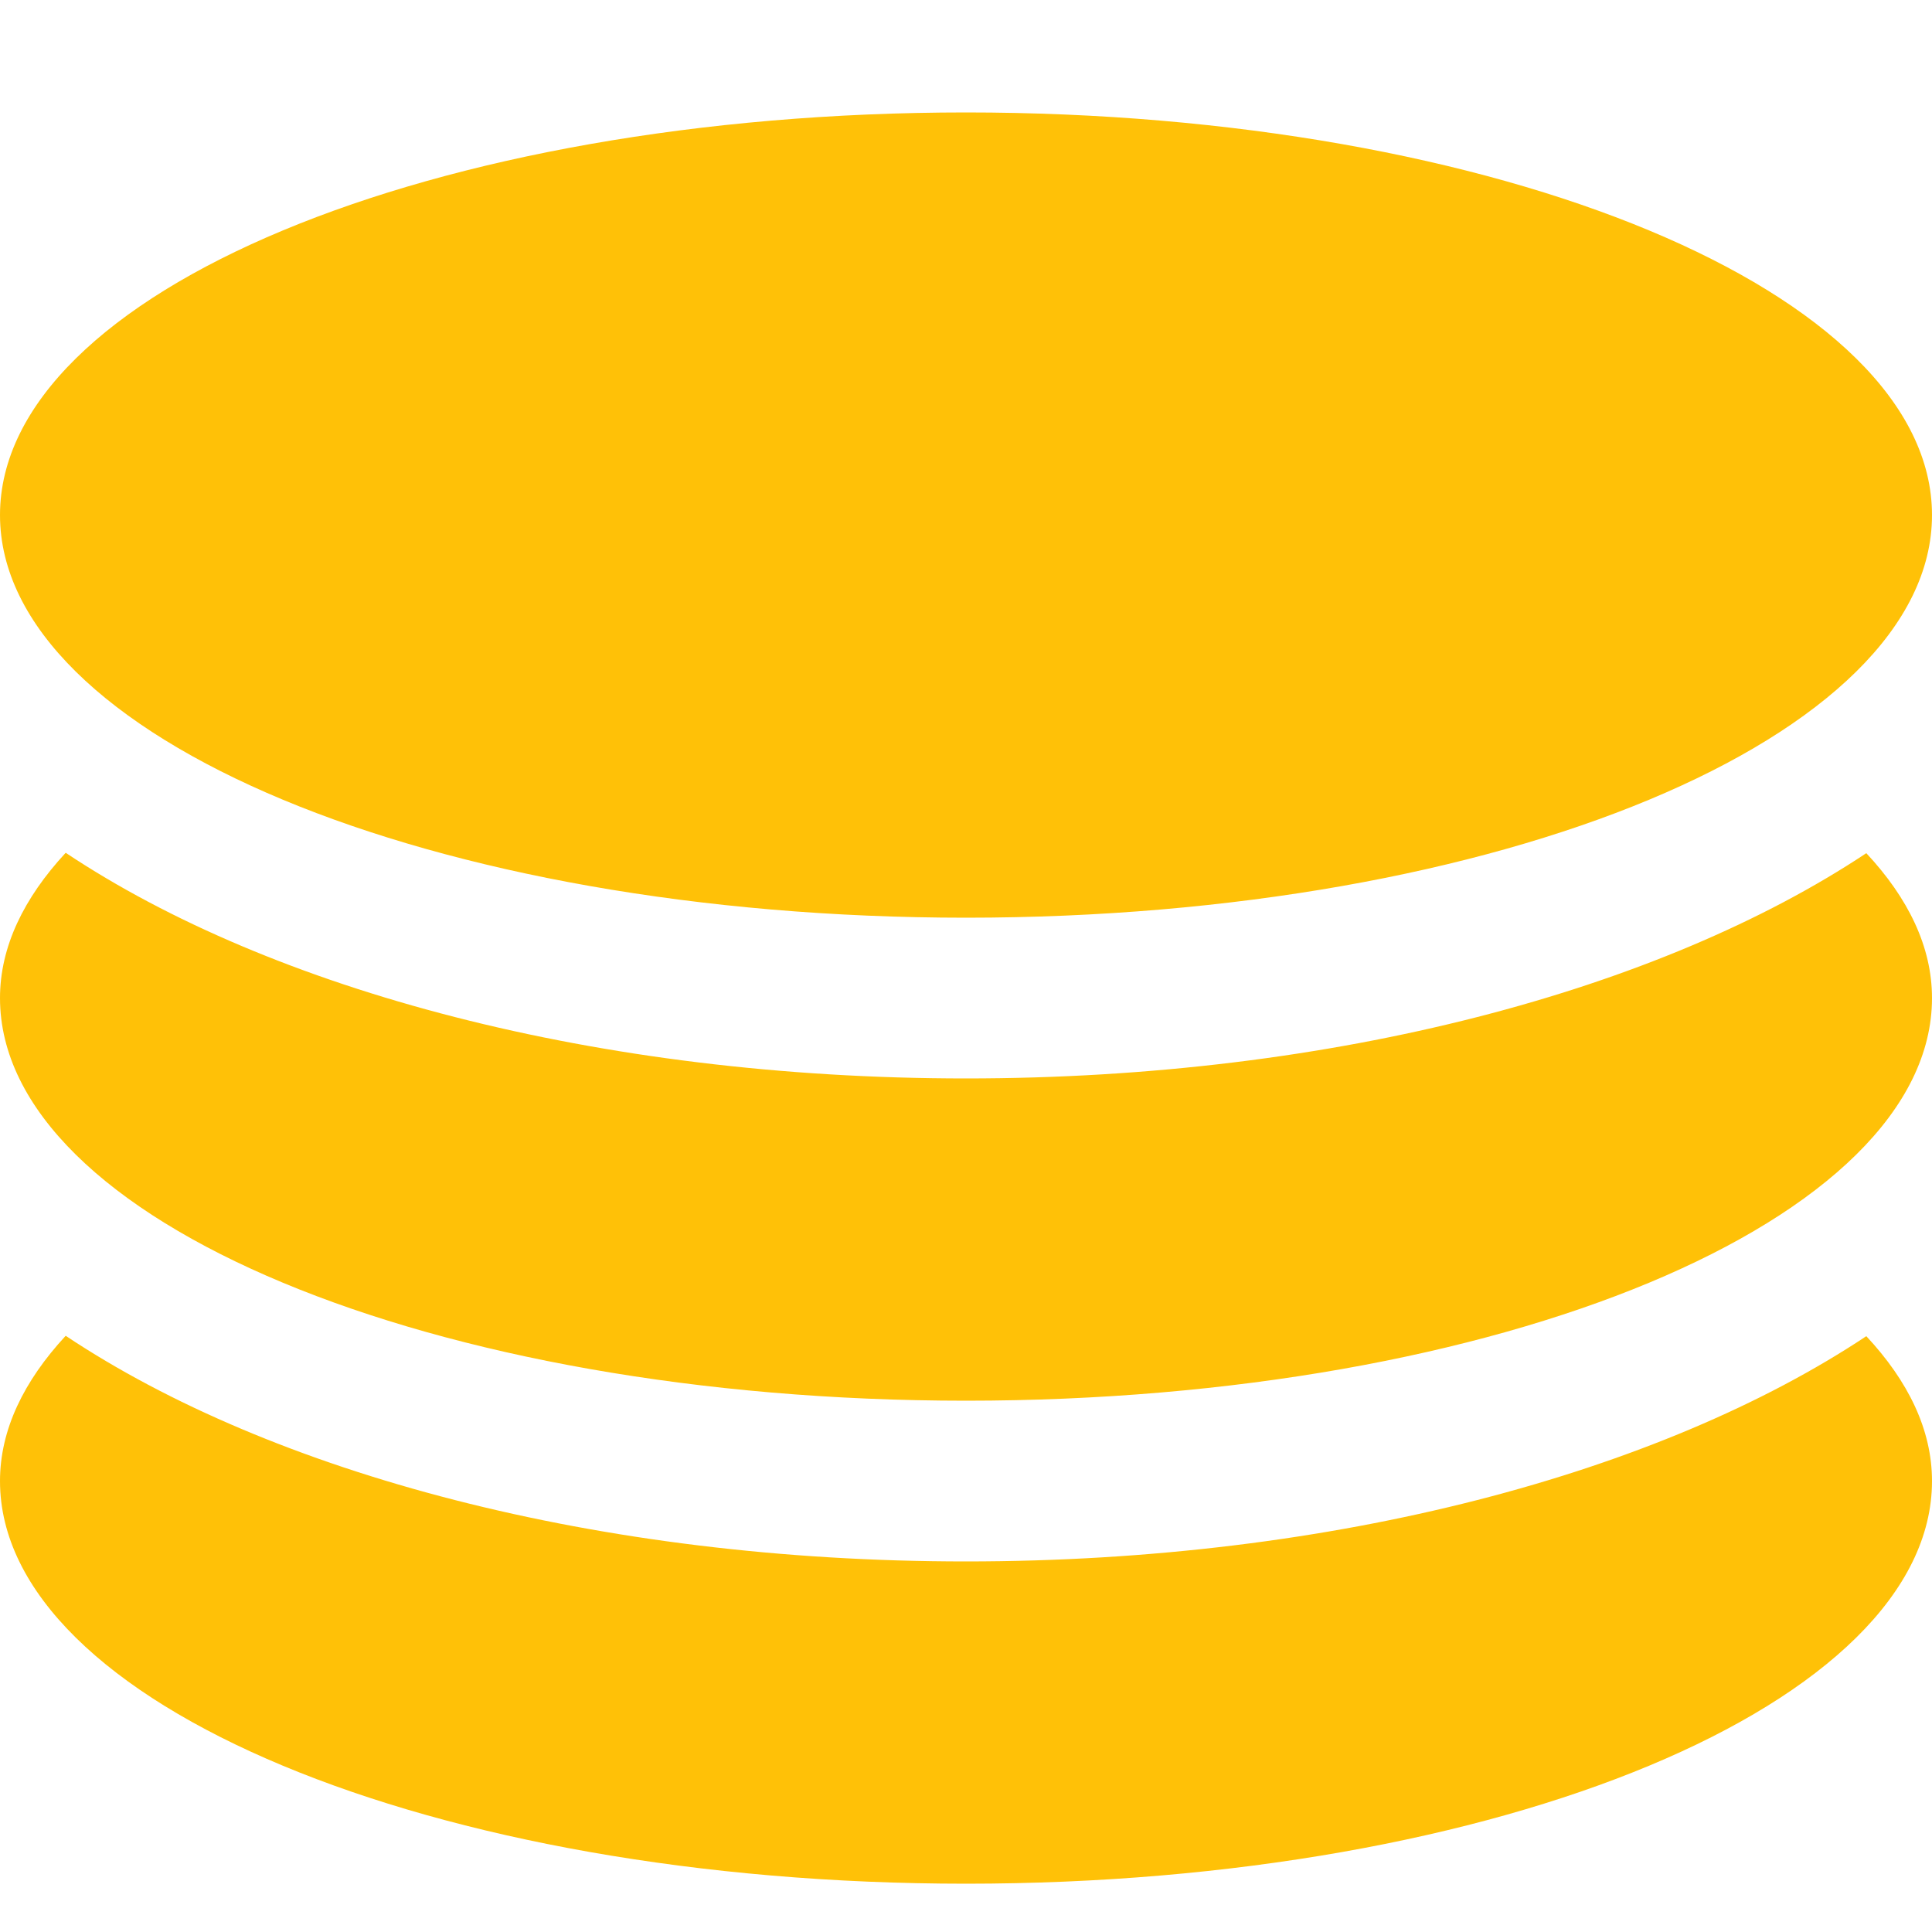
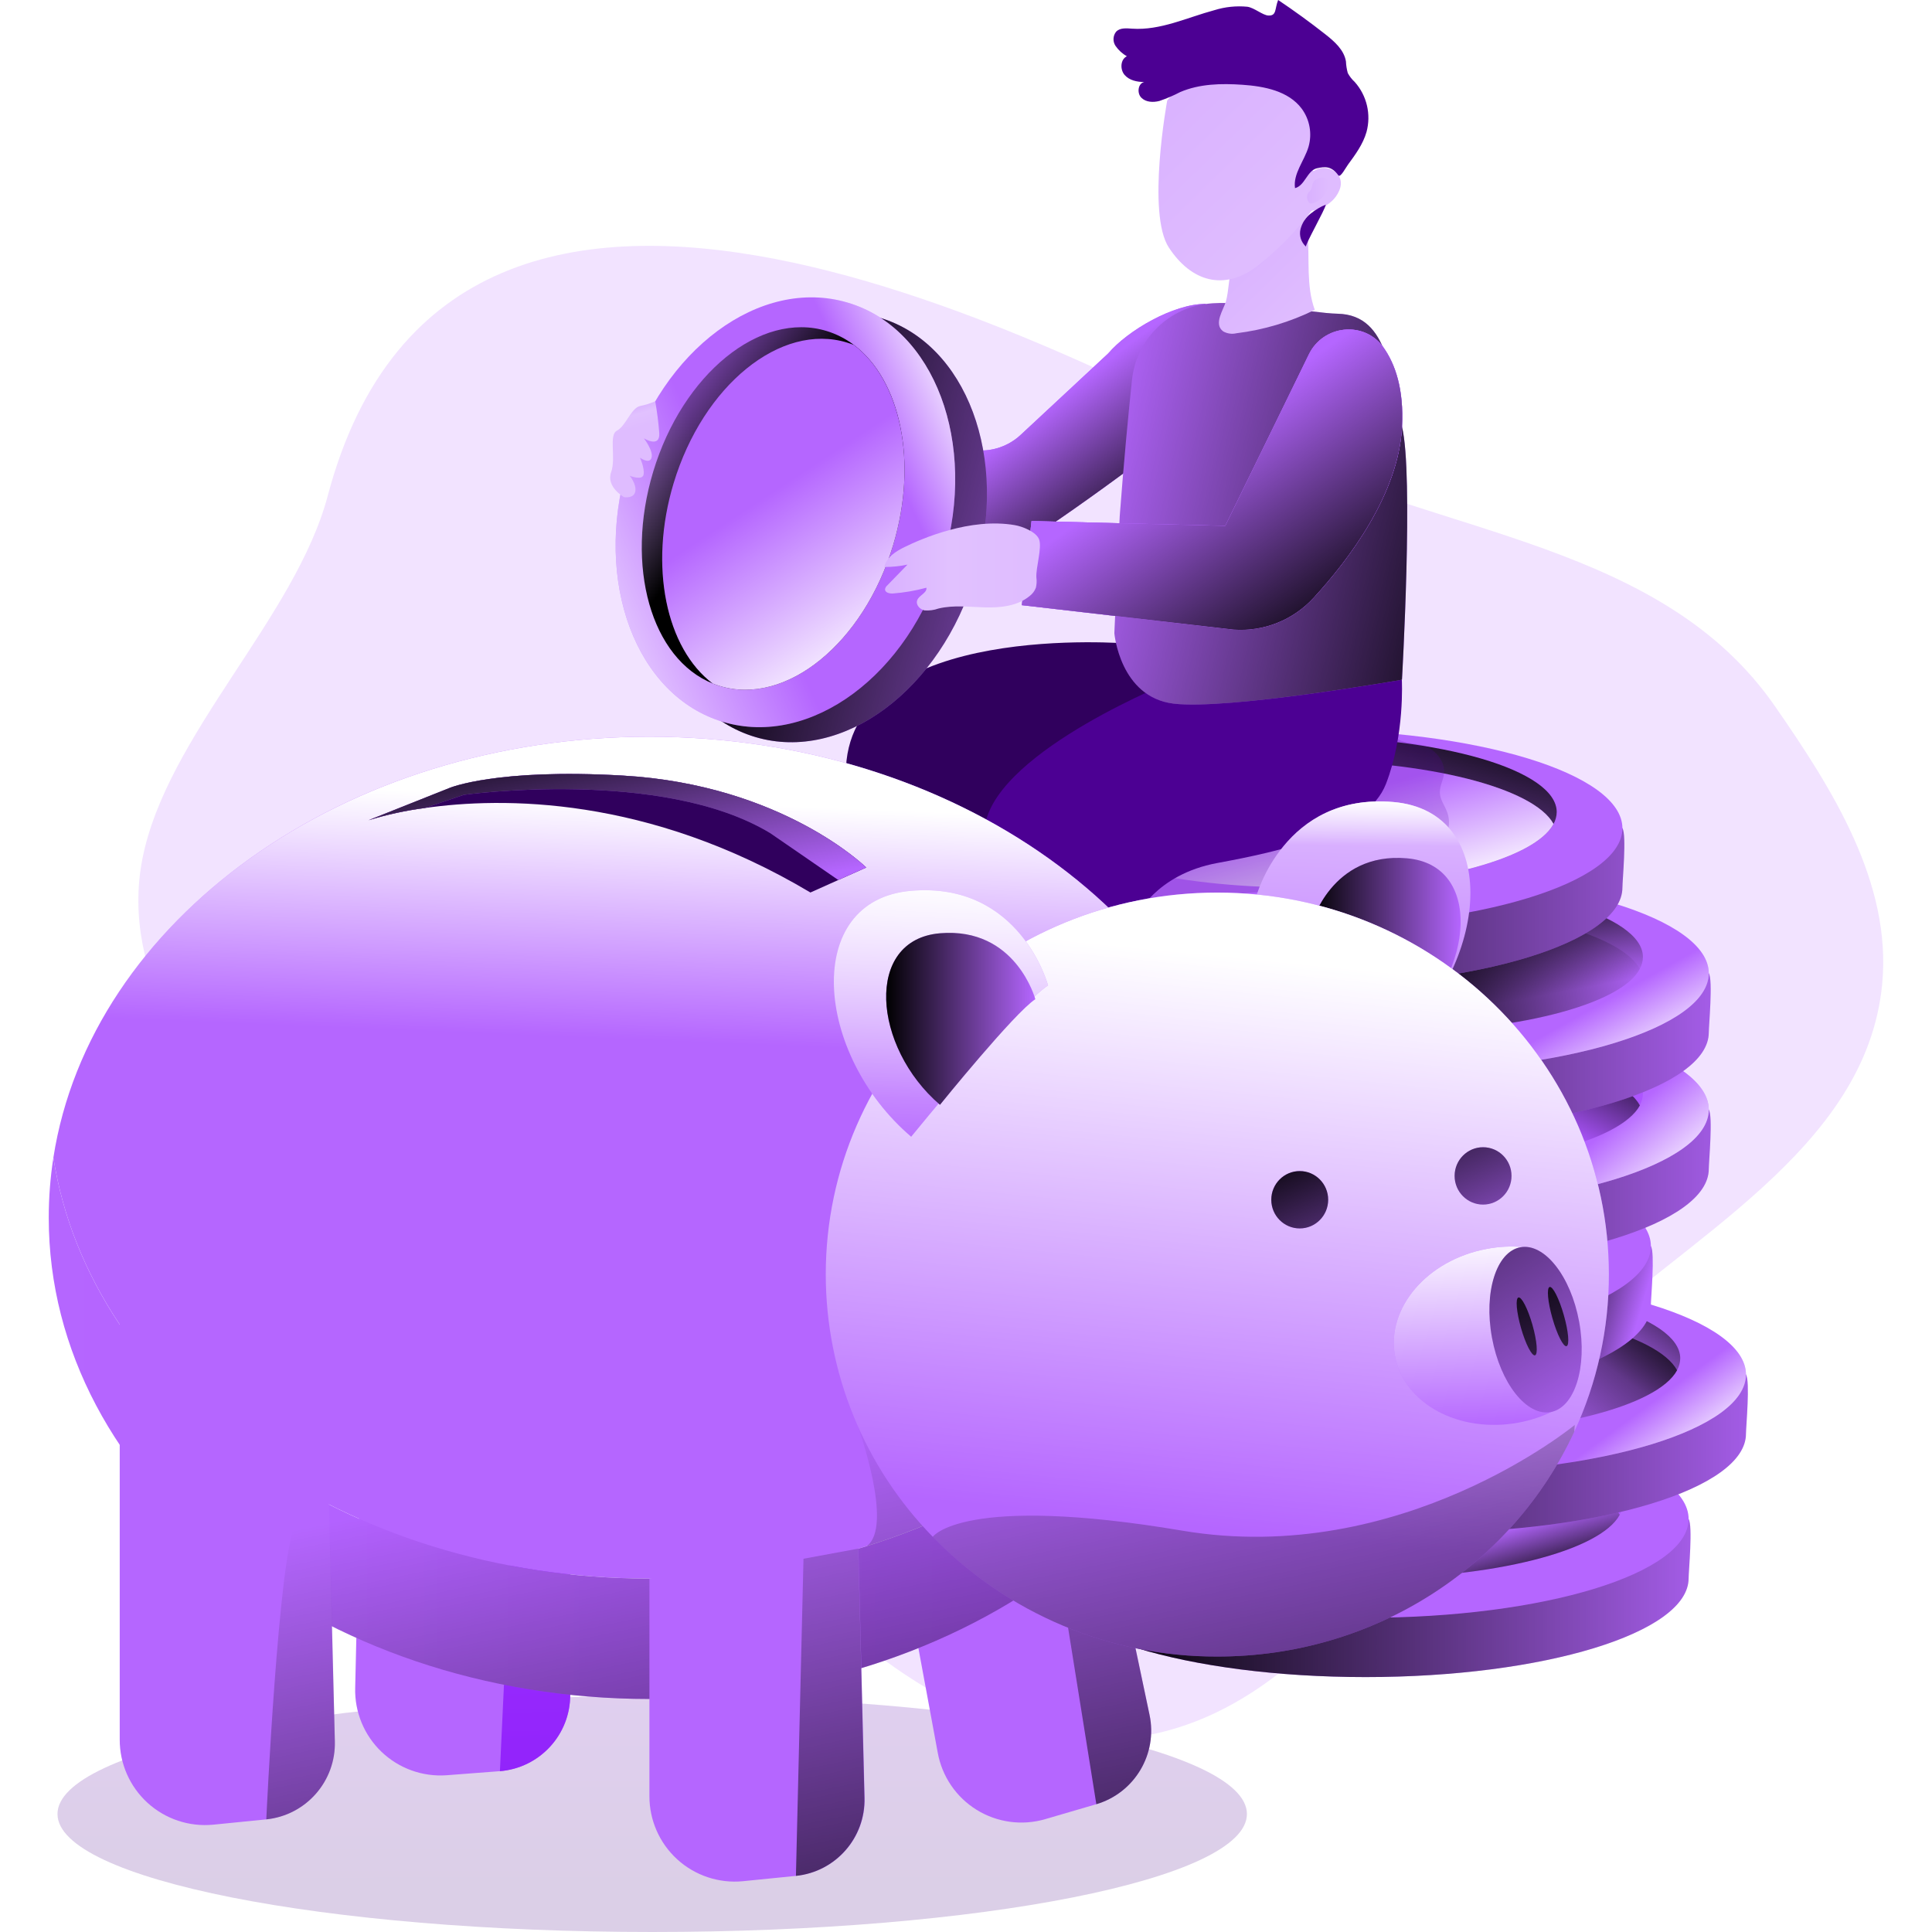
- <svg xmlns="http://www.w3.org/2000/svg" width="25" height="25" viewBox="0 0 25 25" fill="none">
-   <path d="M12.5 11.875C19.404 11.875 25 9.541 25 6.665C25 3.789 19.404 1.455 12.5 1.455C5.596 1.455 0 3.789 0 6.665C0 9.541 5.596 11.875 12.5 11.875ZM12.5 20.205C7.729 20.205 3.511 19.058 0.85 17.285C0.308 17.871 0 18.501 0 19.165C0 22.041 5.596 24.375 12.5 24.375C19.404 24.375 25 22.041 25 19.165C25 18.501 24.692 17.871 24.15 17.29C21.489 19.058 17.27 20.205 12.5 20.205ZM12.5 13.955C7.729 13.955 3.511 12.808 0.85 11.035C0.308 11.621 0 12.251 0 12.915C0 15.791 5.596 18.125 12.5 18.125C19.404 18.125 25 15.791 25 12.915C25 12.251 24.692 11.621 24.15 11.04C21.489 12.808 17.27 13.955 12.5 13.955Z" fill="#FFC107" />
+ <svg xmlns="http://www.w3.org/2000/svg" xmlns:xlink="http://www.w3.org/1999/xlink" id="SvgjsSvg2340" width="360" height="360" version="1.1">
+   <defs id="SvgjsDefs2341" />
+   <g id="SvgjsG2342" transform="matrix(1,0,0,1,0,0)">
+     <svg data-name="Layer 1" viewBox="0 0 566.87 597" width="360" height="360">
+       <defs>
+         <linearGradient id="a" x1="439.57" x2="408.81" y1="173.09" y2="132.08" gradientUnits="userSpaceOnUse">
+           <stop offset="0" stop-color="#000000" class="stopColor000000 svgShape" />
+           <stop offset="1" stop-opacity="0" stop-color="#000000" class="stopColor000000 svgShape" />
+         </linearGradient>
+         <linearGradient id="k" x1="435.97" x2="636.56" y1="487.63" y2="487.63" xlink:href="#a" />
+         <linearGradient id="c" x1="516.72" x2="516.39" y1="425.71" y2="455.87" gradientUnits="userSpaceOnUse">
+           <stop offset="0" stop-color="#b566ff" class="stopColor68e1fd svgShape" />
+           <stop offset="1" stop-color="#ad55ff" class="stopColor69b9eb svgShape" />
+         </linearGradient>
+         <linearGradient id="b" x1="526.21" x2="519.59" y1="502.46" y2="479.52" gradientUnits="userSpaceOnUse">
+           <stop offset="0" stop-color="#000000" class="stopColor000000 svgShape" />
+           <stop offset=".84" stop-opacity="0" stop-color="#000000" class="stopColor000000 svgShape" />
+         </linearGradient>
+         <linearGradient id="l" x1="453.47" x2="654.07" y1="442.99" y2="442.99" xlink:href="#a" />
+         <linearGradient id="d" x1="446.86" x2="467.85" y1="454.96" y2="483.47" gradientUnits="userSpaceOnUse">
+           <stop offset=".32" stop-color="#ffffff" stop-opacity="0" class="stopColorfff svgShape" />
+           <stop offset="1" stop-color="#ffffff" class="stopColorfff svgShape" />
+         </linearGradient>
+         <linearGradient id="m" x1="576.06" x2="553.12" y1="363.13" y2="394.01" xlink:href="#a" />
+         <linearGradient id="n" x1="585" x2="529.49" y1="365.73" y2="428.53" xlink:href="#b" />
+         <linearGradient id="o" x1="568.56" x2="595.47" y1="417.37" y2="425.22" xlink:href="#a" />
+         <linearGradient id="p" x1="505.06" x2="504.72" y1="341.38" y2="371.54" xlink:href="#c" />
+         <linearGradient id="q" x1="426.09" x2="583.17" y1="383.74" y2="383.74" xlink:href="#c" />
+         <linearGradient id="r" x1="446.67" x2="647.26" y1="361.15" y2="361.15" xlink:href="#a" />
+         <linearGradient id="s" x1="435.78" x2="463.1" y1="369.82" y2="402.29" xlink:href="#d" />
+         <linearGradient id="t" x1="522.95" x2="522.61" y1="299.22" y2="329.38" xlink:href="#c" />
+         <linearGradient id="u" x1="548.03" x2="527.85" y1="294.1" y2="331.66" xlink:href="#b" />
+         <linearGradient id="v" x1="441.41" x2="642" y1="318.98" y2="318.98" xlink:href="#a" />
+         <linearGradient id="w" x1="427.12" x2="445.32" y1="325.75" y2="358.26" xlink:href="#d" />
+         <linearGradient id="x" x1="520.25" x2="527.49" y1="283.65" y2="322.25" xlink:href="#b" />
+         <linearGradient id="y" x1="521.15" x2="602.57" y1="299.6" y2="288.5" xlink:href="#a" />
+         <linearGradient id="z" x1="437.54" x2="638.13" y1="274.18" y2="274.18" xlink:href="#a" />
+         <linearGradient id="A" x1="507.46" x2="488.76" y1="207.81" y2="277.17" xlink:href="#a" />
+         <linearGradient id="B" x1="489.72" x2="504.8" y1="232.61" y2="286.89" xlink:href="#d" />
+         <linearGradient id="e" x1="492.12" x2="587.92" y1="254.72" y2="254.72" gradientUnits="userSpaceOnUse">
+           <stop offset="0" stop-color="#41007e" class="stopColor183866 svgShape" />
+           <stop offset="1" stop-color="#7100db" class="stopColor1a7fc1 svgShape" />
+         </linearGradient>
+         <linearGradient id="C" x1="186.49" x2="186.43" y1="583.94" y2="461.77" xlink:href="#e" />
+         <linearGradient id="D" x1="464.41" x2="416.53" y1="654.66" y2="424.56" xlink:href="#a" />
+         <linearGradient id="E" x1="254.17" x2="280.55" y1="291.54" y2="1291.15" gradientUnits="userSpaceOnUse">
+           <stop offset="0" stop-color="#b566ff" class="stopColor68e1fd svgShape" />
+           <stop offset=".2" stop-color="#992dff" class="stopColor5db4cf svgShape" />
+           <stop offset=".46" stop-color="#7900eb" class="stopColor50819b svgShape" />
+           <stop offset=".69" stop-color="#6200bd" class="stopColor475c76 svgShape" />
+           <stop offset=".87" stop-color="#52009f" class="stopColor41455e svgShape" />
+           <stop offset=".99" stop-color="#4c0093" class="stopColor3f3d56 svgShape" />
+         </linearGradient>
+         <linearGradient id="h" x1="292.06" x2="305.8" y1="429" y2="92.97" gradientUnits="userSpaceOnUse">
+           <stop offset=".32" stop-color="#ffffff" stop-opacity="0" class="stopColorfff svgShape" />
+           <stop offset=".54" stop-color="#ffffff" class="stopColorfff svgShape" />
+         </linearGradient>
+         <linearGradient id="f" x1="513.23" x2="519.09" y1="347.46" y2="172.56" gradientUnits="userSpaceOnUse">
+           <stop offset=".02" stop-color="#b566ff" class="stopColor68e1fd svgShape" />
+           <stop offset="1" stop-color="#ffffff" class="stopColorfff svgShape" />
+         </linearGradient>
+         <linearGradient id="F" x1="515.48" x2="515.88" y1="287.92" y2="247.5" gradientUnits="userSpaceOnUse">
+           <stop offset=".66" stop-color="#ffffff" stop-opacity="0" class="stopColorfff svgShape" />
+           <stop offset="1" stop-color="#ffffff" class="stopColorfff svgShape" />
+         </linearGradient>
+         <linearGradient id="G" x1="499.58" x2="545.7" y1="291.65" y2="291.65" xlink:href="#a" />
+         <linearGradient id="H" x1="109.39" x2="480.56" y1="441.35" y2="441.35" xlink:href="#c" />
+         <linearGradient id="I" x1="357.46" x2="309.57" y1="676.92" y2="446.82" xlink:href="#a" />
+         <linearGradient id="g" x1="462.76" x2="495.08" y1="471.46" y2="146.81" gradientUnits="userSpaceOnUse">
+           <stop offset="0" stop-color="#ffffff" stop-opacity="0" class="stopColorfff svgShape" />
+           <stop offset=".54" stop-color="#ffffff" class="stopColorfff svgShape" />
+         </linearGradient>
+         <linearGradient id="J" x1="379.08" x2="407.19" y1="354.47" y2="415.57" xlink:href="#a" />
+         <linearGradient id="K" x1="428.64" x2="456.74" y1="331.67" y2="392.77" xlink:href="#a" />
+         <linearGradient id="L" x1="550.23" x2="546.58" y1="441.28" y2="351.66" gradientUnits="userSpaceOnUse">
+           <stop offset="0" stop-color="#ffffff" stop-opacity="0" class="stopColorfff svgShape" />
+           <stop offset=".67" stop-color="#ffffff" class="stopColorfff svgShape" />
+         </linearGradient>
+         <linearGradient id="M" x1="516.4" x2="589.72" y1="327.8" y2="443.89" gradientTransform="rotate(10.41 569.066 410.996)" xlink:href="#a" />
+         <linearGradient id="N" x1="559.38" x2="583.81" y1="378.86" y2="491.72" xlink:href="#a" />
+         <linearGradient id="O" x1="569.27" x2="593.7" y1="376.72" y2="489.58" xlink:href="#a" />
+         <linearGradient id="P" x1="520.33" x2="472.44" y1="643.02" y2="412.92" xlink:href="#a" />
+         <linearGradient id="Q" x1="383.76" x2="389.63" y1="343.12" y2="168.22" xlink:href="#f" />
+         <linearGradient id="R" x1="383.02" x2="389.03" y1="358.01" y2="199.52" xlink:href="#g" />
+         <linearGradient id="S" x1="368.14" x2="414.25" y1="314.82" y2="314.82" xlink:href="#a" />
+         <linearGradient id="T" x1="277.27" x2="288.92" y1="218.59" y2="281.34" xlink:href="#a" />
+         <linearGradient id="U" x1="225.99" x2="178.1" y1="704.28" y2="474.18" xlink:href="#a" />
+         <linearGradient id="V" x1="379.7" x2="331.81" y1="672.29" y2="442.19" xlink:href="#a" />
+         <linearGradient id="W" x1="563.15" x2="429.17" y1="174.79" y2="145.4" xlink:href="#a" />
+         <linearGradient id="X" x1="503.6" x2="459.85" y1="200.71" y2="138.5" xlink:href="#a" />
+         <linearGradient id="i" x1="302.1" x2="350.21" y1="148.28" y2="148.28" gradientUnits="userSpaceOnUse">
+           <stop offset="0" stop-color="#d9b1ff" class="stopColorecc4d7 svgShape" />
+           <stop offset=".42" stop-color="#e1c1ff" class="stopColorefd4d1 svgShape" />
+           <stop offset="1" stop-color="#dfbcff" class="stopColorf2eac9 svgShape" />
+         </linearGradient>
+         <linearGradient id="Y" x1="321.77" x2="455.51" y1="156.55" y2="190.59" gradientTransform="rotate(73.53 346.937 162.95)" xlink:href="#a" />
+         <linearGradient id="Z" x1="423.01" x2="110.61" y1="119.89" y2="259.34" gradientTransform="rotate(73.53 337.011 158.29)" xlink:href="#h" />
+         <linearGradient id="aa" x1="324.74" x2="464.34" y1="164.06" y2="98.3" gradientTransform="rotate(73.53 337.011 158.29)" xlink:href="#h" />
+         <linearGradient id="ab" x1="323.41" x2="284.92" y1="149.72" y2="120.69" xlink:href="#a" />
+         <linearGradient id="ac" x1="315.79" x2="367.17" y1="127.63" y2="205.69" xlink:href="#d" />
+         <linearGradient id="ad" x1="367.57" x2="415.68" y1="175.2" y2="175.2" xlink:href="#i" />
+         <linearGradient id="ae" x1="286.99" x2="288.88" y1="126.27" y2="132.8" xlink:href="#i" />
+         <linearGradient id="j" x1="473.58" x2="495.88" y1="73.48" y2="96.28" gradientUnits="userSpaceOnUse">
+           <stop offset="0" stop-color="#d9b1ff" class="stopColorecc4d7 svgShape" />
+           <stop offset="1" stop-color="#dfbcff" class="stopColorf2eac9 svgShape" />
+         </linearGradient>
+         <linearGradient id="af" x1="448.89" x2="491.17" y1="25.5" y2="68.73" xlink:href="#j" />
+         <linearGradient id="ag" x1="498.2" x2="504.84" y1="58.86" y2="58.86" xlink:href="#j" />
+       </defs>
+       <path fill="#b566ff" d="M86.21 153.19c-10 37.7-49.91 74.1-57.31 112.39-6.86 35.48 16.44 70.34 44.79 92.76s62.33 36.93 90.28 59.83c27.6 22.63 48.23 52.55 73.83 77.43s59.4 45.43 94.89 41.62c61.17-6.58 90.92-75.85 135.12-118.64 37.22-36 93.78-62.92 98.73-114.49 3-31.21-15.26-60.1-33.13-85.86-34.8-50.23-102.05-52.78-157.8-79.38-56.68-27.02-249.88-134.64-289.4 14.34Z" opacity=".18" class="color68e1fd svgShape" />
+       <path fill="#b566ff" d="m327.4 109.19-27.06 25.18a18.06 18.06 0 0 1-13.89 4.78L239.54 135l-2.93 28.91s52.57 8.21 60.07 6 53.93-37.4 53.93-37.4l6.85-38.6c-9.85-.04-24 8.16-30.06 15.28Z" class="color68e1fd svgShape" />
+       <path fill="#b566ff" d="m327.4 109.19-27.06 25.18a18.06 18.06 0 0 1-13.89 4.78L239.54 135l-2.93 28.91s52.57 8.21 60.07 6 53.93-37.4 53.93-37.4l6.85-38.6c-9.85-.04-24 8.16-30.06 15.28Z" class="color68e1fd svgShape" />
+       <path fill="url(#a)" d="m436.79 109.19-27.06 25.18a18.06 18.06 0 0 1-13.89 4.78L348.93 135 346 163.91s52.57 8.21 60.07 6 53.93-37.4 53.93-37.4l6.85-38.6c-9.85-.04-24 8.16-30.06 15.28Z" transform="translate(-109.39)" />
+       <path fill="#b566ff" d="M506.73 487.71c0 16.85-44.7 30.52-99.83 30.52s-99.83-13.67-99.83-30.52c0-1.62-.79-16.77 0-18.32 7.46-14.6 50-12.21 99.83-12.21 48.24 0 90.52-1.7 99.83 12.21 1.33 1.99 0 16.21 0 18.32Z" class="color68e1fd svgShape" />
+       <path fill="url(#k)" d="M616.12 487.71c0 16.85-44.7 30.52-99.83 30.52s-99.83-13.67-99.83-30.52c0-1.62-.79-16.77 0-18.32 7.46-14.6 50-12.21 99.83-12.21 48.24 0 90.52-1.7 99.83 12.21 1.33 1.99 0 16.21 0 18.32Z" transform="translate(-109.39)" />
+       <ellipse cx="406.9" cy="469.39" fill="#b566ff" rx="99.83" ry="30.52" class="color68e1fd svgShape" />
+       <path fill="url(#c)" d="M595.81 464.38a7.67 7.67 0 0 1-1 3.69c-6 11.13-38.89 19.63-78.54 19.63s-72.51-8.5-78.54-19.63a7.78 7.78 0 0 1-1-3.69c0-12.89 35.61-23.33 79.52-23.33s79.56 10.44 79.56 23.33Z" transform="translate(-109.39)" />
+       <path fill="#b566ff" d="M485.44 468.07c-6 11.13-38.89 19.63-78.54 19.63s-72.51-8.5-78.54-19.63c6-11.13 38.89-19.65 78.54-19.65s72.52 8.52 78.54 19.65Z" class="color68e1fd svgShape" />
+       <path fill="url(#b)" d="M594.83 468.07c-6 11.13-38.89 19.63-78.54 19.63s-72.51-8.5-78.54-19.63c6-11.13 38.89-19.65 78.54-19.65s72.52 8.52 78.54 19.65Z" transform="translate(-109.39)" />
+       <path fill="#b566ff" d="M524.45 443.06c0 16.86-44.7 30.52-99.83 30.52s-99.83-13.66-99.83-30.52c0-1.62-.79-16.77 0-18.32 7.46-14.6 50-12.2 99.83-12.2 48.24 0 90.52-1.7 99.83 12.2 1.33 1.99 0 16.26 0 18.32Z" class="color68e1fd svgShape" />
+       <path fill="url(#l)" d="M633.84 443.06c0 16.86-44.7 30.52-99.83 30.52s-99.83-13.66-99.83-30.52c0-1.62-.79-16.77 0-18.32 7.46-14.6 50-12.2 99.83-12.2 48.24 0 90.52-1.7 99.83 12.2 1.33 1.99 0 16.26 0 18.32Z" transform="translate(-109.39)" />
+       <ellipse cx="424.62" cy="424.74" fill="#b566ff" rx="99.83" ry="30.52" class="color68e1fd svgShape" />
+       <ellipse cx="424.62" cy="424.74" fill="url(#d)" rx="99.83" ry="30.52" style="isolation:isolate" />
+       <path fill="url(#m)" d="M613.53 419.74a7.74 7.74 0 0 1-1 3.68c-6 11.13-38.9 19.64-78.55 19.64s-72.5-8.51-78.53-19.64a7.63 7.63 0 0 1-1-3.68c0-12.89 35.6-23.34 79.51-23.34s79.57 10.45 79.57 23.34Z" transform="translate(-109.39)" />
+       <path fill="url(#n)" d="M612.55 423.42c-6 11.13-38.9 19.64-78.55 19.64s-72.5-8.51-78.53-19.64c6-11.13 38.89-19.64 78.53-19.64s72.53 8.51 78.55 19.64Z" transform="translate(-109.39)" />
+       <path fill="#b566ff" d="M495.06 403.38c0 16.86-44.69 30.52-99.82 30.52s-99.83-13.66-99.83-30.52c0-1.61-.79-16.77 0-18.31 7.46-14.6 50-12.21 99.83-12.21 48.24 0 90.52-1.7 99.82 12.21 1.33 1.98 0 16.2 0 18.31Z" class="color68e1fd svgShape" />
+       <path fill="url(#o)" d="M604.45 403.38c0 16.86-44.69 30.52-99.82 30.52s-99.83-13.66-99.83-30.52c0-1.61-.79-16.77 0-18.31 7.46-14.6 50-12.21 99.83-12.21 48.24 0 90.52-1.7 99.82 12.21 1.33 1.98 0 16.2 0 18.31Z" transform="translate(-109.39)" />
+       <ellipse cx="395.24" cy="385.07" fill="#b566ff" rx="99.83" ry="30.52" class="color68e1fd svgShape" />
+       <path fill="url(#p)" d="M584.15 380.06a7.71 7.71 0 0 1-1 3.68c-6 11.13-38.9 19.64-78.55 19.64s-72.5-8.51-78.53-19.64a7.61 7.61 0 0 1-1-3.68c0-12.89 35.61-23.33 79.52-23.33s79.56 10.44 79.56 23.33Z" transform="translate(-109.39)" />
+       <path fill="url(#q)" d="M583.17 383.74c-6 11.13-38.9 19.64-78.55 19.64s-72.5-8.51-78.53-19.64c6-11.13 38.88-19.64 78.53-19.64s72.53 8.51 78.55 19.64Z" transform="translate(-109.39)" />
+       <path fill="#b566ff" d="M512.96 361.22c0 16.85-44.7 30.52-99.83 30.52s-99.83-13.67-99.83-30.52c0-1.62-.79-16.77 0-18.32 7.46-14.6 50-12.2 99.83-12.2 48.24 0 90.52-1.7 99.83 12.2 1.33 1.99 0 16.21 0 18.32Z" class="color68e1fd svgShape" />
+       <path fill="url(#r)" d="M622.35 361.22c0 16.85-44.7 30.52-99.83 30.52s-99.83-13.67-99.83-30.52c0-1.62-.79-16.77 0-18.32 7.46-14.6 50-12.2 99.83-12.2 48.24 0 90.52-1.7 99.83 12.2 1.33 1.99 0 16.21 0 18.32Z" transform="translate(-109.39)" />
+       <ellipse cx="413.13" cy="342.9" fill="#b566ff" rx="99.83" ry="30.52" class="color68e1fd svgShape" />
+       <ellipse cx="413.13" cy="342.9" fill="url(#s)" rx="99.83" ry="30.52" style="isolation:isolate" />
+       <path fill="url(#t)" d="M602 337.89a7.67 7.67 0 0 1-1 3.69c-6 11.13-38.9 19.64-78.54 19.64S450 352.71 444 341.58a7.67 7.67 0 0 1-1-3.69c0-12.88 35.6-23.33 79.52-23.33S602 325 602 337.89Z" transform="translate(-109.39)" />
+       <path fill="url(#u)" d="M601.06 341.58c-6 11.13-38.9 19.64-78.54 19.64S450 352.71 444 341.58c6-11.13 38.89-19.64 78.54-19.64s72.46 8.51 78.52 19.64Z" transform="translate(-109.39)" />
+       <path fill="#b566ff" d="M512.96 319.06c0 16.85-44.7 30.52-99.83 30.52s-99.83-13.67-99.83-30.52c0-1.62-.79-16.77 0-18.32 7.46-14.6 50-12.2 99.83-12.2 48.24 0 90.52-1.71 99.83 12.2 1.33 1.99 0 16.26 0 18.32Z" class="color68e1fd svgShape" />
+       <path fill="url(#v)" d="M622.35 319.06c0 16.85-44.7 30.52-99.83 30.52s-99.83-13.67-99.83-30.52c0-1.62-.79-16.77 0-18.32 7.46-14.6 50-12.2 99.83-12.2 48.24 0 90.52-1.71 99.83 12.2 1.33 1.99 0 16.26 0 18.32Z" transform="translate(-109.39)" />
+       <ellipse cx="413.13" cy="300.74" fill="#b566ff" rx="99.83" ry="30.52" class="color68e1fd svgShape" />
+       <ellipse cx="413.13" cy="300.74" fill="url(#w)" rx="99.83" ry="30.52" style="isolation:isolate" />
+       <path fill="url(#x)" d="M602 295.73a7.67 7.67 0 0 1-1 3.69c-6 11.13-38.9 19.63-78.54 19.63S450 310.55 444 299.42a7.67 7.67 0 0 1-1-3.69c0-12.89 35.6-23.33 79.52-23.33S602 282.84 602 295.73Z" transform="translate(-109.39)" />
+       <path fill="url(#y)" d="M601.06 299.42c-6 11.13-38.9 19.63-78.54 19.63S450 310.55 444 299.42c6-11.13 38.89-19.65 78.54-19.65s72.46 8.52 78.52 19.65Z" transform="translate(-109.39)" />
+       <path fill="#b566ff" d="M486.27 274.26c0 16.85-44.7 30.52-99.83 30.52s-99.83-13.67-99.83-30.52c0-1.62-.79-16.77 0-18.32 7.46-14.6 50-12.21 99.83-12.21 48.24 0 90.52-1.7 99.83 12.21 1.34 1.99 0 16.21 0 18.32Z" class="color68e1fd svgShape" />
+       <path fill="url(#z)" d="M595.66 274.26c0 16.85-44.7 30.52-99.83 30.52S396 291.11 396 274.26c0-1.62-.79-16.77 0-18.32 7.46-14.6 50-12.21 99.83-12.21 48.24 0 90.52-1.7 99.83 12.21 1.34 1.99 0 16.21 0 18.32Z" transform="translate(-109.39)" />
+       <ellipse cx="386.44" cy="255.94" fill="#b566ff" rx="99.83" ry="30.52" class="color68e1fd svgShape" />
+       <path fill="url(#A)" d="M575.36 250.93a7.68 7.68 0 0 1-1 3.69c-6 11.13-38.89 19.63-78.54 19.63s-72.51-8.5-78.54-19.63a7.78 7.78 0 0 1-1-3.69c0-12.89 35.61-23.33 79.52-23.33s79.56 10.4 79.56 23.33Z" transform="translate(-109.39)" />
+       <path fill="#b566ff" d="M464.98 254.62c-6 11.13-38.89 19.63-78.54 19.63s-72.51-8.5-78.54-19.63c6-11.13 38.89-19.65 78.54-19.65s72.52 8.52 78.54 19.65Z" class="color68e1fd svgShape" />
+       <path fill="url(#B)" d="M574.37 254.62c-6 11.13-38.89 19.63-78.54 19.63s-72.51-8.5-78.54-19.63c6-11.13 38.89-19.65 78.54-19.65s72.52 8.52 78.54 19.65Z" transform="translate(-109.39)" style="isolation:isolate" />
+       <path fill="url(#e)" d="M535.22 230.72c3.13 1.56 5.69 4.83 5.31 8.32-.21 2-1.37 3.91-1.28 5.94.08 2.19 1.58 4.05 2.31 6.11 1.69 4.78-1 10.3-5.27 13.08a28.57 28.57 0 0 1-7 3.05 181.16 181.16 0 0 1-40.84 8.11c-7.36.59-14.82.74-21.94 2.69-4.53 1.24-8.85 3.19-13.39 4.44a7.06 7.06 0 0 1-3.43.32c-2.28-.53-3.62-3.15-3.37-5.49a10.3 10.3 0 0 1 3.4-6c3.67-3.57 8.42-5.74 12.71-8.54 5.5-3.58 10.24-8.19 15.26-12.44 4.38-3.7 9-7.14 13.59-10.57 5.63-4.2 11.32-8.43 17.63-11.5s17.78-1 16.68-1c.29 2.64 7.41 2.36 9.63 3.48Z" opacity=".19" transform="translate(-109.39)" />
+       <path fill="#30005d" d="M333.61 198.87s-84.86-7.13-87.26 38.18l-6.46 10.59 46.72 26.62s-3.89-11.14 6.75-16.56 53.58-8.06 60.23-20.65-19.98-38.18-19.98-38.18Z" class="color25233a svgShape" />
+       <path fill="#4c0093" d="M348.27 210.05s-54.28 21.38-58.9 44.56-2.76 19.65-2.76 19.65l20 14.13 29.31-4.95s6-13.22 25.14-16.76 46.28-9.33 52.15-24.46 4.9-32.17 4.9-32.17Z" class="color3f3d56 svgShape" />
+       <ellipse cx="186.47" cy="560.54" fill="url(#C)" opacity=".19" rx="183.77" ry="36.46" />
+       <path fill="#b566ff" d="m323.71 557.51-15.84 4.63a26.26 26.26 0 0 1-33.17-20.56l-12.21-66.05 61.29-23.39 16.36 77.72a23.69 23.69 0 0 1-16.43 27.65Z" class="color68e1fd svgShape" />
+       <path fill="url(#D)" d="m433.1 557.51-15.49-96.78 16.07-6.18 15.85 75.31a23.69 23.69 0 0 1-16.43 27.65Z" transform="translate(-109.39)" />
+       <path fill="#b566ff" d="m139.41 547.3-16.45 1.26a26.36 26.36 0 0 1-28.27-27l1.55-67.16 64.75-10.19.14 79.44a23.61 23.61 0 0 1-21.72 23.65Z" class="color68e1fd svgShape" />
+       <path fill="url(#E)" d="m248.8 547.3 4.6-97.91 17-2.73.13 77a23.61 23.61 0 0 1-21.73 23.64Z" transform="translate(-109.39)" />
+       <path fill="#b566ff" d="M369.73 357.71c-11.43 73.34-89.52 130.08-184.12 130.08S12.86 431.05 1.43 357.71c11.43-73.32 89.51-130.06 184.18-130.06s172.69 56.74 184.12 130.06Z" class="color68e1fd svgShape" />
+       <path fill="url(#h)" d="M479.12 357.71C467.69 431.05 389.6 487.79 295 487.79s-172.75-56.74-184.18-130.08c11.43-73.32 89.51-130.06 184.18-130.06s172.69 56.74 184.12 130.06Z" transform="translate(-109.39)" style="isolation:isolate" />
+       <path fill="url(#f)" d="M482.5 277.07s8.56-32.1 42.3-29.25 29.9 50.46 0 76c0 .04-33-40.72-42.3-46.75Z" transform="translate(-109.39)" style="isolation:isolate" />
+       <path fill="url(#F)" d="M482.5 277.07s8.56-32.1 42.3-29.25 29.9 50.46 0 76c0 .04-33-40.72-42.3-46.75Z" transform="translate(-109.39)" style="isolation:isolate" />
+       <path fill="#b566ff" d="M390.19 285.6s6-22.37 29.47-20.38 20.83 35.16 0 53c0-.02-22.99-28.42-29.47-32.62Z" class="color68e1fd svgShape" />
+       <path fill="url(#G)" d="M499.58 285.6s6-22.37 29.47-20.38 20.83 35.16 0 53c0-.02-22.99-28.42-29.47-32.62Z" transform="translate(-109.39)" />
+       <path fill="url(#H)" d="M480.56 376.32c0 82.1-83.1 148.68-185.56 148.68s-185.61-66.58-185.61-148.68a120.73 120.73 0 0 1 1.43-18.61c11.43 73.34 89.51 130.08 184.18 130.08s172.72-56.74 184.15-130.08a120.73 120.73 0 0 1 1.41 18.61Z" transform="translate(-109.39)" />
+       <path fill="url(#I)" d="M480.56 376.32C480.56 458.42 397.47 525 295 525s-185.61-66.58-185.61-148.68a121.86 121.86 0 0 1 1.43-18.6C122.25 431.05 200.33 487.8 295 487.8a226 226 0 0 0 67.09-10c8.54-6-2.57-36.76-2.81-37.46l16.14 8.39 15.46 17.73c47.5-23 81.08-62.58 88.27-108.72a120.6 120.6 0 0 1 1.41 18.58Z" transform="translate(-109.39)" />
+       <path fill="#b566ff" d="M482.09 393.84a115.2 115.2 0 0 1-10.7 48.59c-19 41-61.22 69.45-110.29 69.45a122.07 122.07 0 0 1-87.94-37 116.11 116.11 0 0 1-33.06-81.07c0-65.2 54.18-118 121-118s120.99 52.83 120.99 118.03Z" class="color68e1fd svgShape" />
+       <path fill="url(#g)" d="M591.48 393.84a115.2 115.2 0 0 1-10.7 48.59c-19 41-61.22 69.45-110.29 69.45a122.07 122.07 0 0 1-87.94-37 116.11 116.11 0 0 1-33.06-81.07c0-65.2 54.18-118 121-118s120.99 52.83 120.99 118.03Z" transform="translate(-109.39)" style="isolation:isolate" />
+       <ellipse cx="386.56" cy="370.73" fill="#b566ff" rx="8.79" ry="8.86" class="color68e1fd svgShape" />
+       <ellipse cx="443.21" cy="363.36" fill="#b566ff" rx="8.79" ry="8.86" class="color68e1fd svgShape" />
+       <ellipse cx="386.56" cy="370.73" fill="url(#J)" rx="8.79" ry="8.86" />
+       <ellipse cx="443.21" cy="363.36" fill="url(#K)" rx="8.79" ry="8.86" />
+       <path fill="#b566ff" d="m455.41 385.32 9.38 50.77a41 41 0 0 1-10.58 3.5C435.85 443 418.74 433.8 416 419s9.92-29.63 28.28-33.07a40.87 40.87 0 0 1 11.13-.61Z" class="color68e1fd svgShape" />
+       <path fill="url(#L)" d="m564.8 385.32 9.38 50.77a41 41 0 0 1-10.58 3.5c-18.36 3.41-35.47-5.79-38.21-20.59s9.92-29.63 28.28-33.07a40.87 40.87 0 0 1 11.13-.61Z" transform="translate(-109.39)" style="isolation:isolate" />
+       <ellipse cx="568.84" cy="410.83" fill="#b566ff" rx="13.69" ry="25.89" transform="rotate(-10.41 514.374 1011.378)" class="color68e1fd svgShape" />
+       <ellipse cx="568.84" cy="410.83" fill="url(#M)" rx="13.69" ry="25.89" transform="rotate(-10.41 514.374 1011.378)" />
+       <path fill="url(#N)" d="M567.85 409.35c1.41 4.94 1.77 9.17.8 9.45s-2.91-3.49-4.32-8.43-1.77-9.16-.8-9.44 2.91 3.49 4.32 8.42Z" transform="translate(-109.39)" />
+       <path fill="url(#O)" d="M577.54 406.32c1.45 5 1.83 9.36.86 9.65s-2.93-3.58-4.37-8.63-1.83-9.37-.86-9.65 2.93 3.58 4.37 8.63Z" transform="translate(-109.39)" />
+       <path fill="url(#P)" d="m580.94 440.31-.16 2.12c-19 41-61.22 69.45-110.29 69.45a122.07 122.07 0 0 1-87.94-37s9.25-13.34 77.1-1.9 121.29-32.67 121.29-32.67Z" transform="translate(-109.39)" />
+       <path fill="url(#Q)" d="M418.18 304.5s-8.55-32.1-42.3-29.24-29.9 50.46 0 76c0 .04 33-40.72 42.3-46.76Z" transform="translate(-109.39)" style="isolation:isolate" />
+       <path fill="url(#R)" d="M418.18 304.5s-8.55-32.1-42.3-29.24-29.9 50.46 0 76c0 .04 33-40.72 42.3-46.76Z" transform="translate(-109.39)" style="isolation:isolate" />
+       <path fill="#b566ff" d="M304.86 308.76s-6-22.36-29.47-20.37-20.83 35.15 0 53c0-.02 22.99-28.39 29.47-32.63Z" class="color68e1fd svgShape" />
+       <path fill="url(#S)" d="M414.25 308.76s-6-22.36-29.47-20.37-20.83 35.15 0 53c0-.02 22.99-28.39 29.47-32.63Z" transform="translate(-109.39)" />
+       <path fill="#30005d" d="m252.61 268.07-8.64 3.86-8.61 3.86c-50.35-30-95.44-29.48-119.12-26.11a105 105 0 0 0-17.38 3.77l25.11-10s14.51-6.05 53.44-3.79c49.38 2.84 75.2 28.41 75.2 28.41Z" class="color25233a svgShape" />
+       <path fill="#b566ff" d="m252.61 268.07-8.64 3.86-21-14.47c-33.54-20.36-94.67-11.85-94.67-11.85l-12.11 4.07a105 105 0 0 0-17.38 3.77l25.11-10s14.51-6.05 53.44-3.79c49.43 2.84 75.25 28.41 75.25 28.41Z" class="color68e1fd svgShape" />
+       <path fill="url(#T)" d="m362 268.07-8.64 3.86-21-14.47c-33.54-20.36-94.67-11.85-94.67-11.85l-12.11 4.07a105 105 0 0 0-17.38 3.77l25.11-10s14.51-6.05 53.44-3.79c49.43 2.84 75.25 28.41 75.25 28.41Z" transform="translate(-109.39)" />
+       <path fill="#b566ff" d="m230.88 579.66-16.42 1.65A26.35 26.35 0 0 1 185.61 555v-67.21l64.5-11.7 2 79.42a23.61 23.61 0 0 1-21.23 24.15ZM67.22 562.2l-16.41 1.64a26.35 26.35 0 0 1-28.88-26.33V406.83l64.5 51.8.15 6.25 1.81 73.16a23.63 23.63 0 0 1-21.17 24.16Z" class="color68e1fd svgShape" />
+       <path fill="url(#U)" d="M176.61 562.2s3.8-82 9-91.08 10.39-6.24 10.39-6.24l1.81 73.16a23.63 23.63 0 0 1-21.2 24.16Z" transform="translate(-109.39)" />
+       <path fill="url(#V)" d="m340.27 579.66 2.34-98 16.92-3.12 1.91 77a23.61 23.61 0 0 1-21.17 24.12Z" transform="translate(-109.39)" />
+       <path fill="#b566ff" d="m330.94 159.46-1.66 36.19s1.69 19.77 18.32 21.78 70.55-7.38 70.55-7.38 3.66-63.64 0-78.22-3.6-34.56-19.9-34.89c-8.17-.17-29.54-4.54-40.79-3a26.47 26.47 0 0 0-22.74 23.51c-1.11 10.46-2.47 24.69-3.78 42.01Z" class="color68e1fd svgShape" />
+       <path fill="url(#W)" d="m440.33 159.46-1.66 36.19s1.69 19.77 18.32 21.78 70.55-7.38 70.55-7.38 3.66-63.64 0-78.22-3.6-34.56-19.9-34.89c-8.17-.17-29.54-4.54-40.79-3a26.47 26.47 0 0 0-22.74 23.51c-1.11 10.46-2.47 24.69-3.78 42.01Z" transform="translate(-109.39)" />
+       <path fill="#b566ff" d="M389.4 109.49c4.46-9.13 17.1-10.44 23-2.17 3.69 5.19 6.36 12.94 5.77 24.51-1.06 20.84-16.38 41-27.33 52.9a30.58 30.58 0 0 1-24.67 9.83L300.69 187l3-26 59.87 1.5Z" class="color68e1fd svgShape" />
+       <path fill="#b566ff" d="M389.4 109.49c4.46-9.13 17.1-10.44 23-2.17 3.69 5.19 6.36 12.94 5.77 24.51-1.06 20.84-16.38 41-27.33 52.9a30.58 30.58 0 0 1-24.67 9.83L300.69 187l3-26 59.87 1.5Z" class="color68e1fd svgShape" />
+       <path fill="#b566ff" d="M389.4 109.49c4.46-9.13 17.1-10.44 23-2.17 3.69 5.19 6.36 12.94 5.77 24.51-1.06 20.84-16.38 41-27.33 52.9a30.58 30.58 0 0 1-24.67 9.83L300.69 187l3-26 59.87 1.5Z" class="color68e1fd svgShape" />
+       <path fill="url(#X)" d="M498.79 109.49c4.46-9.13 17.1-10.44 23-2.17 3.69 5.19 6.36 12.94 5.77 24.51-1.06 20.84-16.38 41-27.33 52.9a30.58 30.58 0 0 1-24.67 9.83L410.08 187l3-26 59.87 1.5Z" transform="translate(-109.39)" />
+       <path fill="url(#i)" d="M308.46 142c-2.76 1.33-5.71 3.19-6.36 6.2a33.18 33.18 0 0 0 7.17-.73l-6.27 6.47a1.93 1.93 0 0 0-.71 1.22c0 1.05 1.43 1.36 2.47 1.27a56.52 56.52 0 0 0 10.33-1.78c.24 1.65-2.29 2.31-2.85 3.88-.5 1.38.84 2.85 2.27 3.13a10.33 10.33 0 0 0 4.31-.58c4.69-1.13 9.6-.47 14.42-.34s10-.43 13.73-3.51a5.84 5.84 0 0 0 1.94-2.55 8.38 8.38 0 0 0 .16-3.2c-.19-3 1.82-9.29.83-11.8-.94-2.35-5.25-4-7.49-4.37-13.79-2.31-28.88 4.29-33.95 6.69Z" transform="translate(-109.39)" />
+       <ellipse cx="346.93" cy="162.95" fill="#b566ff" rx="67.58" ry="50.82" transform="rotate(-73.53 292.239 236.155)" class="color68e1fd svgShape" />
+       <ellipse cx="346.93" cy="162.95" fill="url(#Y)" rx="67.58" ry="50.82" transform="rotate(-73.53 292.239 236.155)" />
+       <ellipse cx="337.01" cy="158.28" fill="#b566ff" rx="67.58" ry="50.92" transform="rotate(-73.53 282.33 231.484)" class="color68e1fd svgShape" />
+       <ellipse cx="337.01" cy="158.28" fill="url(#Z)" rx="67.58" ry="50.92" transform="rotate(-73.53 282.33 231.484)" style="isolation:isolate" />
+       <ellipse cx="337.01" cy="158.28" fill="url(#aa)" rx="67.58" ry="50.92" transform="rotate(-73.53 282.33 231.484)" style="isolation:isolate" />
+       <path fill="url(#ab)" d="M370.31 168.44c-9.12 30.3-33.12 49.78-53.6 43.52-.72-.22-1.43-.47-2.12-.74-19-7.61-27.22-36.21-18.44-65.42 9.12-30.28 33.12-49.77 53.6-43.52a27.14 27.14 0 0 1 8.43 4.31c14.4 10.86 19.87 36.12 12.13 61.85Z" transform="translate(-109.39)" />
+       <path fill="#b566ff" d="M260.92 168.44c-9.12 30.3-33.12 49.78-53.6 43.52-.72-.22-1.43-.47-2.12-.74-14.39-10.86-19.87-36.12-12.13-61.85 9.13-30.29 33.12-49.78 53.6-43.52.72.22 1.43.47 2.12.74 14.4 10.86 19.87 36.12 12.13 61.85Z" class="color68e1fd svgShape" />
+       <path fill="url(#ac)" d="M370.31 168.44c-9.12 30.3-33.12 49.78-53.6 43.52-.72-.22-1.43-.47-2.12-.74-14.39-10.86-19.87-36.12-12.13-61.85 9.13-30.29 33.12-49.78 53.6-43.52.72.22 1.43.47 2.12.74 14.4 10.86 19.87 36.12 12.13 61.85Z" transform="translate(-109.39)" style="isolation:isolate" />
+       <path fill="url(#ad)" d="M373.93 169c-2.76 1.33-5.7 3.19-6.36 6.2a33.18 33.18 0 0 0 7.17-.73l-6.24 6.42a1.94 1.94 0 0 0-.7 1.23c0 1 1.42 1.35 2.46 1.27a56.52 56.52 0 0 0 10.33-1.78c.24 1.65-2.29 2.31-2.85 3.88-.5 1.38.84 2.85 2.27 3.13a10.49 10.49 0 0 0 4.31-.58c4.69-1.14 9.6-.47 14.42-.35s10-.42 13.74-3.51a5.78 5.78 0 0 0 1.93-2.55 8.37 8.37 0 0 0 .16-3.2c-.19-3 1.82-9.29.83-11.79-.93-2.35-5.25-4-7.49-4.37-13.81-2.39-28.91 4.25-33.98 6.73Z" transform="translate(-109.39)" />
+       <path fill="url(#ae)" d="M296.79 124a96.47 96.47 0 0 1 1.25 9.79c.31 4.81-4.77 1.64-4.77 1.64s3 3.84 2.39 6-3.58 0-3.58 0 1.47 3.18 1.12 5.19-4.31.38-4.31.38 2.17 2.56 1.74 4.86-3.47 1.77-3.47 1.77-5.61-3.16-4-7.68-.83-11.56 1.83-12.9 4.34-7 7.16-7.59a22.61 22.61 0 0 0 4.64-1.46Z" transform="translate(-109.39)" />
+       <path fill="url(#j)" d="M472.33 102.42a5.67 5.67 0 0 0 4.05.56 75.65 75.65 0 0 0 24.22-7.23c-2.71-7.4-1.56-15.59-2.21-23.46-.23-2.64-1-5.69-3.36-6.77-1.75-.79-3.79-.23-5.55.53A26.71 26.71 0 0 0 474.92 83c-1 3.3-.87 6.79-1.77 10.1-.73 2.64-3.98 7.03-.82 9.32Z" transform="translate(-109.39)" />
+       <path fill="url(#af)" d="M455 31.05s-6.43 34.92.53 45.48 17 13.34 27 5.91a91.56 91.56 0 0 0 17.08-17.3s6.33-.88 8.58-6.31-4.13-8.44-7.56-6.18 6.31-15.07 2.07-17.09S478 3.66 455 31.05Z" transform="translate(-109.39)" />
+       <path fill="#4c0093" d="M370.35 2.08a25.91 25.91 0 0 0-10.15 1.06c-8.44 2.27-16.71 6.32-25.43 5.72-1.72-.12-3.7-.33-4.92.9a3.74 3.74 0 0 0-.2 4.44 10.8 10.8 0 0 0 3.49 3.19c-2 .95-2.16 4.06-.71 5.75s3.86 2.21 6.08 2.2c-1.94.44-2.31 3.43-.9 4.85s3.68 1.51 5.61 1a45 45 0 0 0 6.4-2.74c6-2.57 12.7-2.7 19.19-2.26 6.78.46 14.25 1.91 18.35 7.37a13.58 13.58 0 0 1 2.11 11.83c-1.29 4.34-4.8 8.25-4.17 12.74 3.05-.72 3.76-5.47 6.81-6.14 2.41-.54 4.49-.73 6.57 2.19.63.88 2.34-2.45 3-3.32 2.3-3.12 4.64-6.33 5.71-10.06a16.68 16.68 0 0 0-3.65-15.49 10.34 10.34 0 0 1-2.13-2.73 16 16 0 0 1-.57-3.61c-.59-3.56-3.56-6.17-6.39-8.39Q387.35 5 379.89 0c-1.09 2.7-.4 4.91-3 4.8-1.76-.07-4.41-2.44-6.54-2.72ZM388.51 76.22a5.47 5.47 0 0 1-1.71-5.4 8.91 8.91 0 0 1 3.22-4.88 18.51 18.51 0 0 1 4.59-2.71c-.08 1.31-6.57 12.63-6.1 12.99Z" class="color3f3d56 svgShape" />
+       <path fill="url(#ag)" d="M499.69 57.93a4.22 4.22 0 0 1 .76-2.09 2.71 2.71 0 0 1 .93-.58 4 4 0 0 1 1.81-.42 1.76 1.76 0 0 1 1.52 1 2.28 2.28 0 0 1 .12 1 6.83 6.83 0 0 1-4.91 6 1.24 1.24 0 0 1-.76 0 1.21 1.21 0 0 1-.63-.7 2.58 2.58 0 0 1-.06-2.37c.46-.69 1.02-.94 1.22-1.84Z" transform="translate(-109.39)" />
+     </svg>
+   </g>
</svg>
